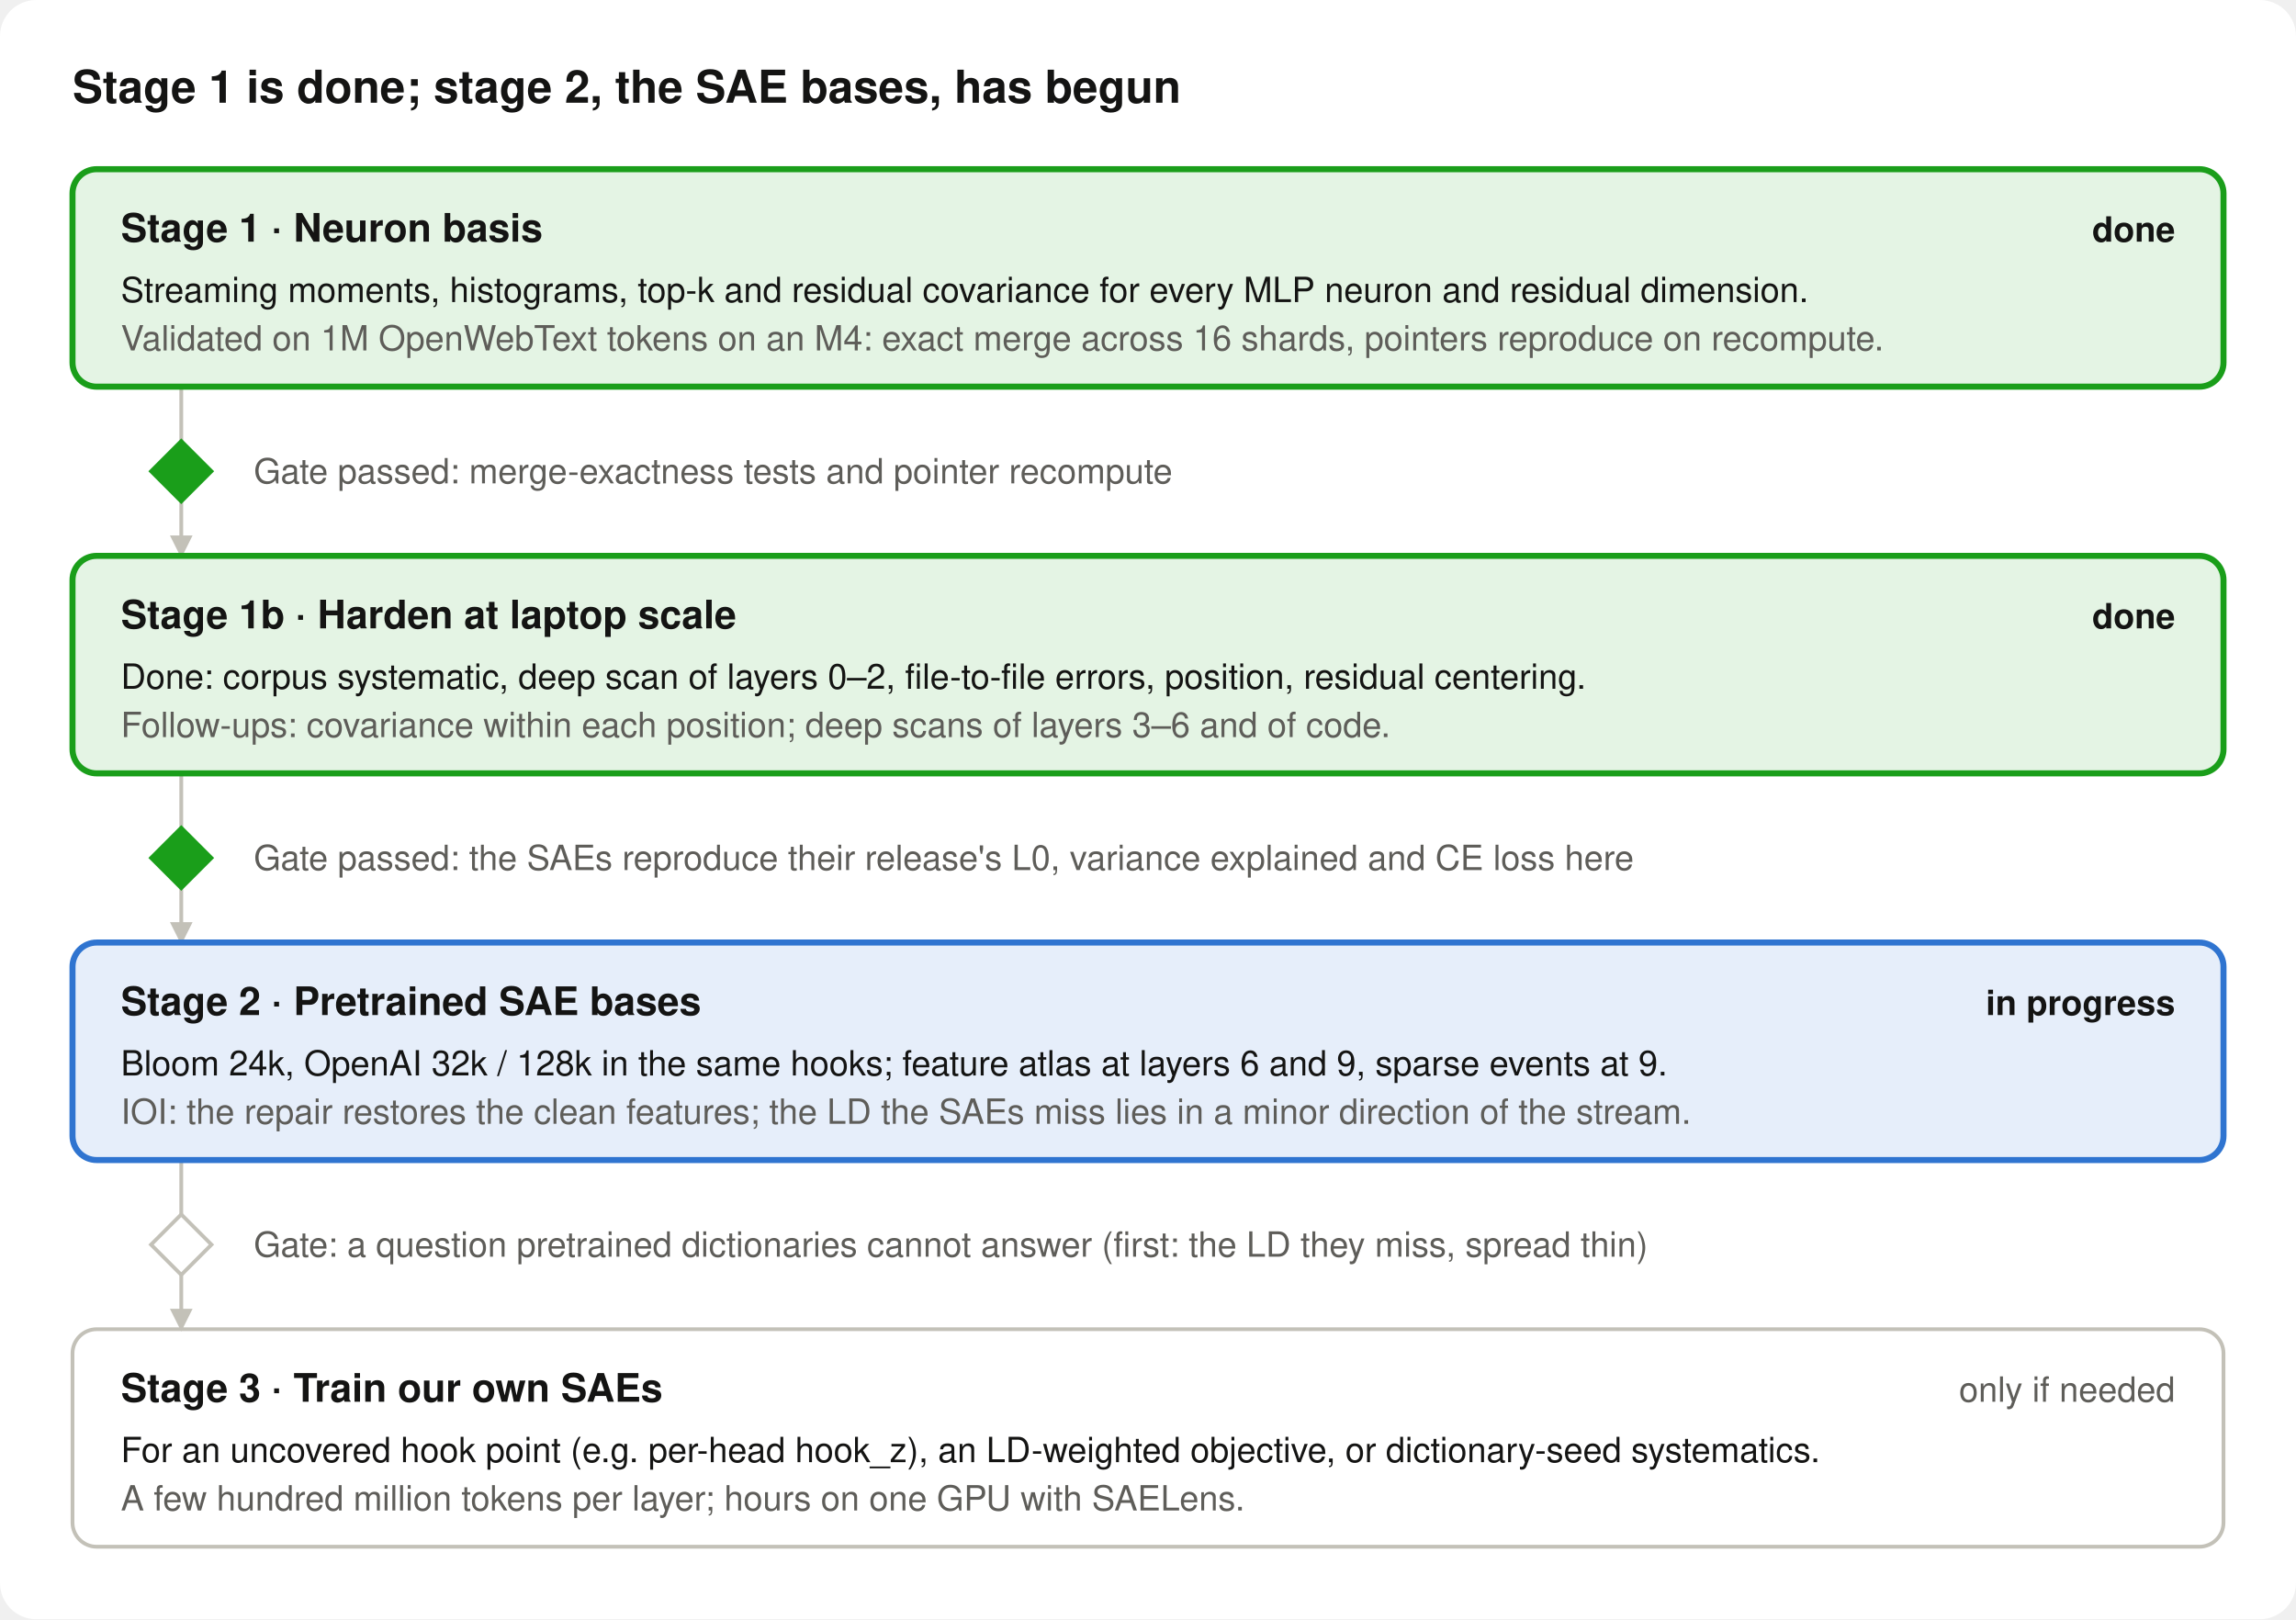
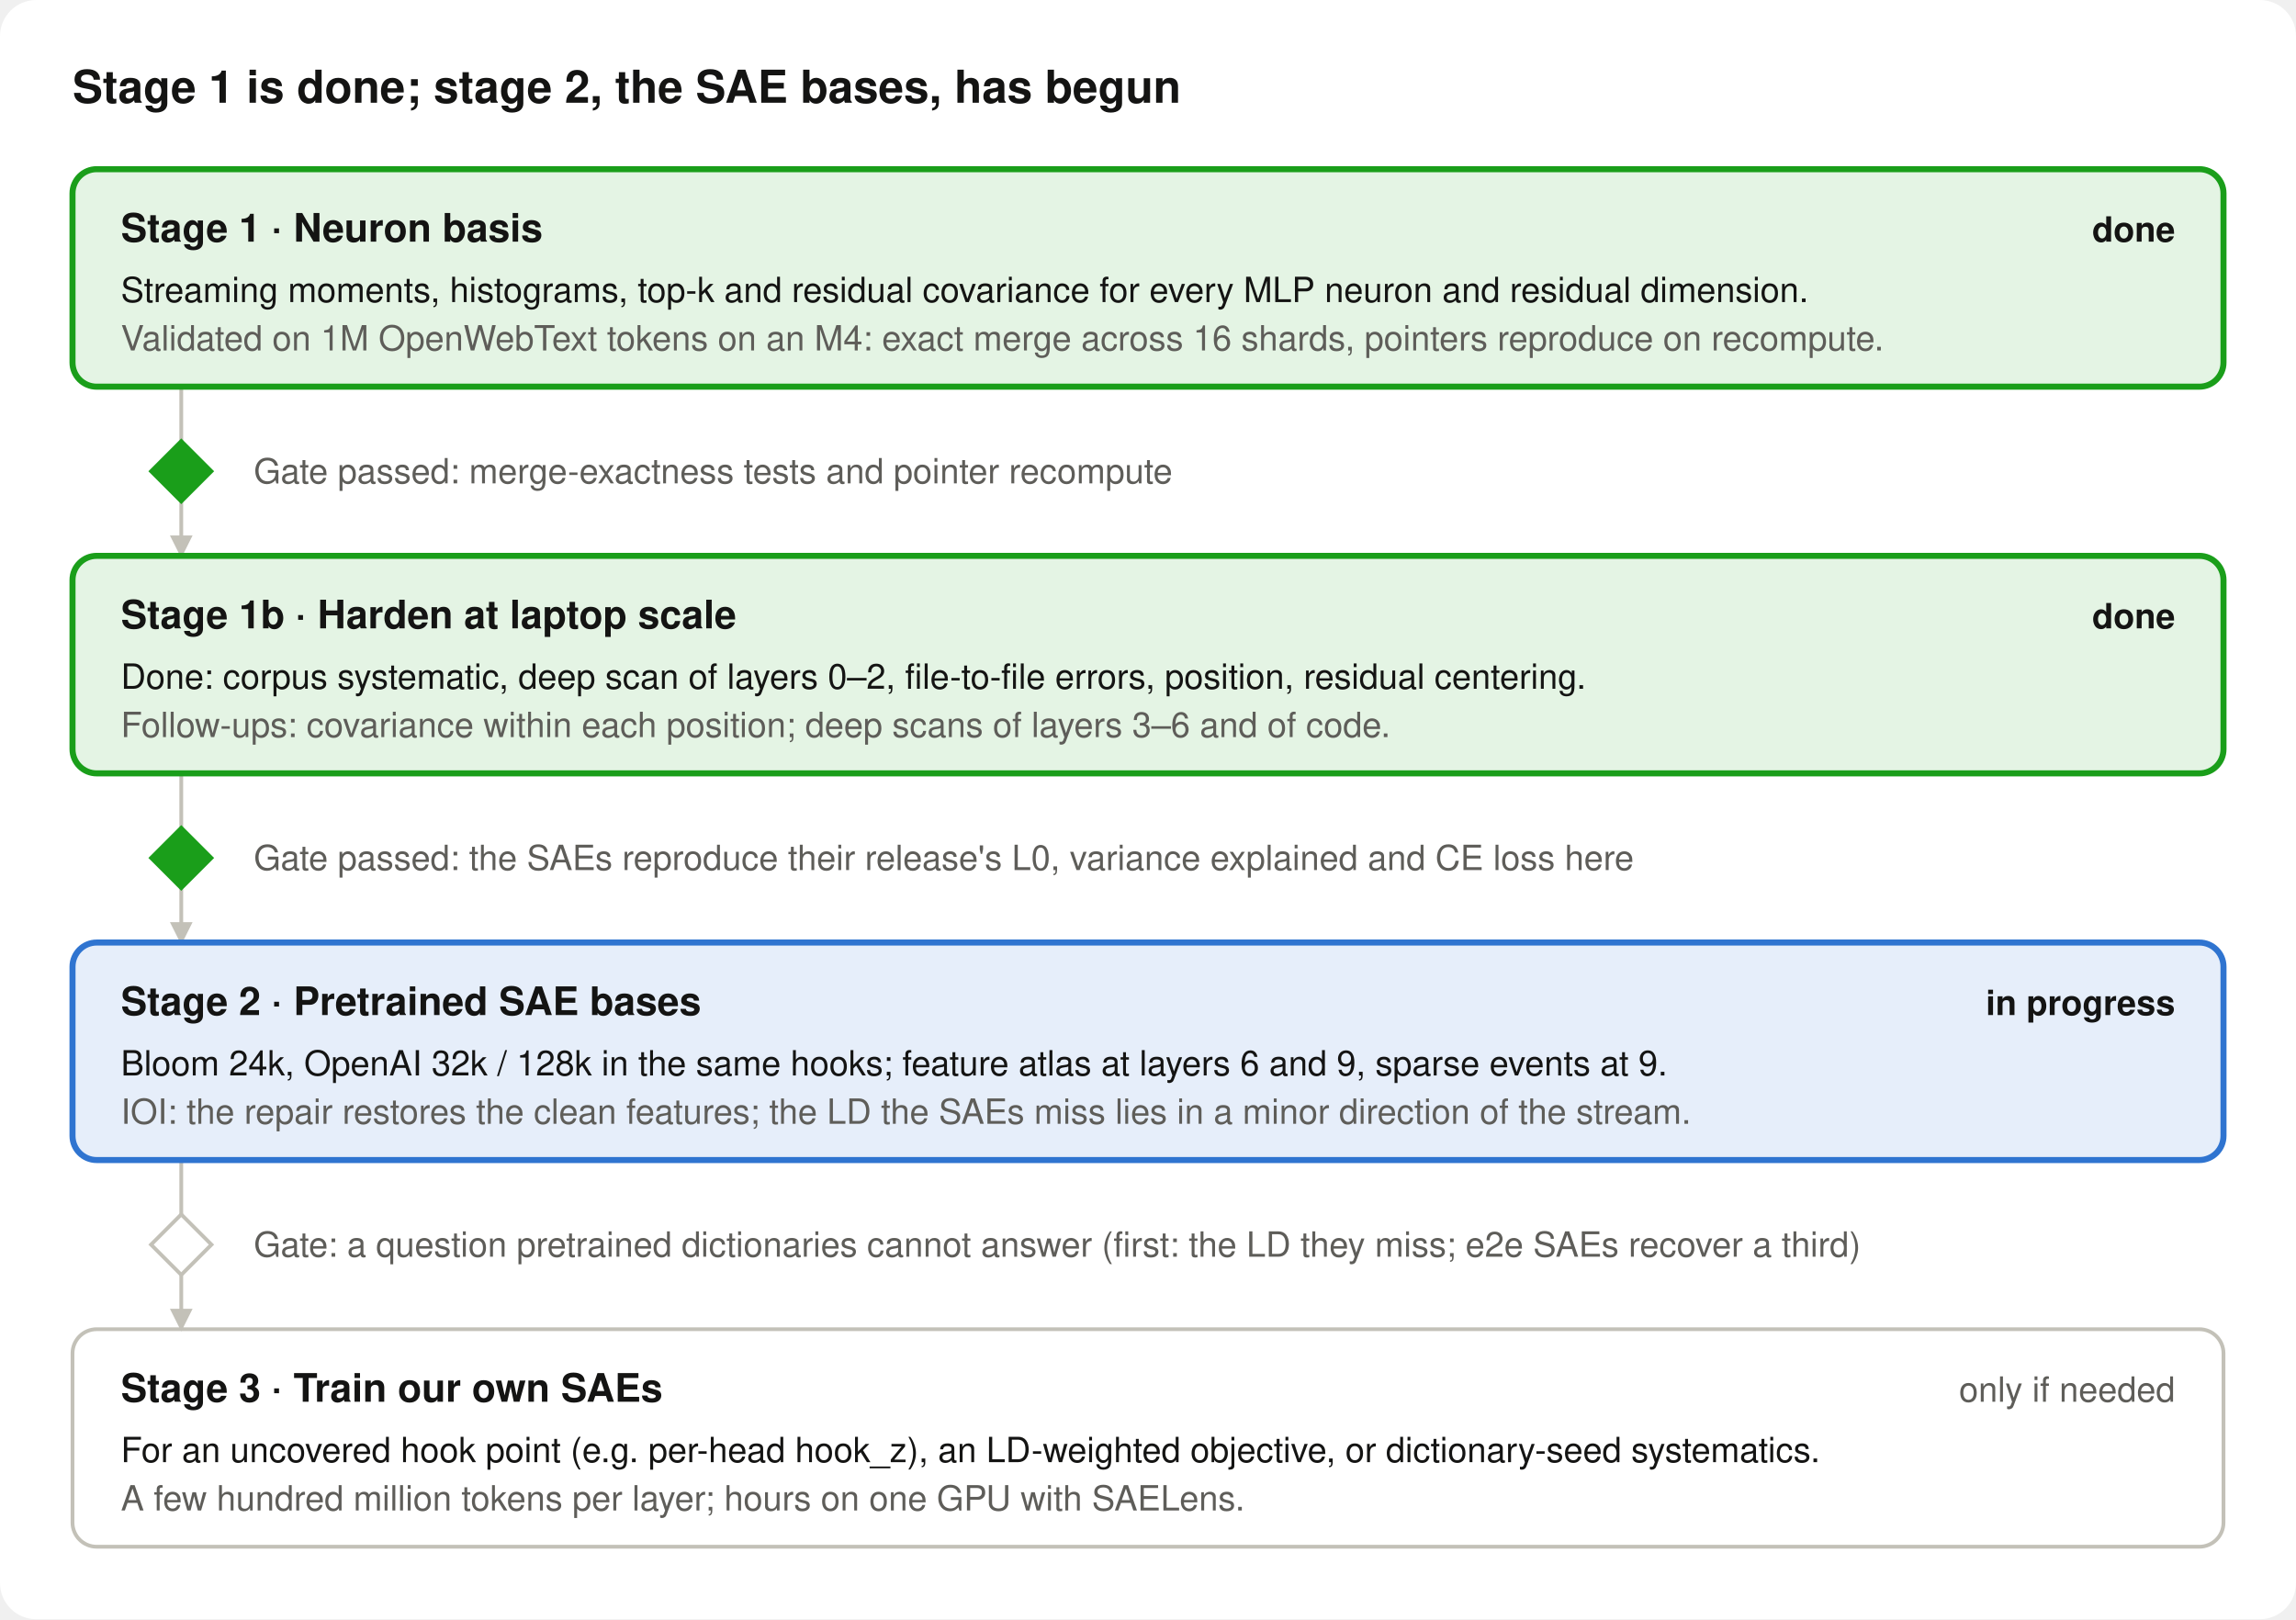
<svg xmlns="http://www.w3.org/2000/svg" viewBox="0 0 760 536" role="img" aria-label="Stage 1 is done; stage 2, the SAE bases, has begun" font-family="-apple-system, BlinkMacSystemFont, 'Segoe UI', Helvetica, Arial, sans-serif" font-size="13">
  <style>
    .bg { fill: #ffffff; }
    .ink { fill: #141413; }
    .quiet { fill: #5e5d59; }
    .edge { stroke: #c3c1b8; }
    .edge-fill { fill: #c3c1b8; }
    .good { fill: #1a9e1a; stroke: #1a9e1a; }
    .accent { fill: #2f74d0; stroke: #2f74d0; }
    .small { font-size: 11.5px; }
    .bold { font-weight: 600; }
  </style>
  <defs>
    <marker id="road-arrow" viewBox="0 0 10 10" refX="9" refY="5" markerWidth="6" markerHeight="6" orient="auto-start-reverse">
      <path d="M0 0L10 5L0 10z" class="edge-fill" />
    </marker>
  </defs>
  <rect width="760" height="536" rx="12" class="bg" />
  <text x="24" y="34" font-size="15" class="ink bold">Stage 1 is done; stage 2, the SAE bases, has begun</text>
  <g fill="none" stroke-width="1.25" class="edge">
    <path d="M60 128V146" />
    <path d="M60 166V184" marker-end="url(#road-arrow)" />
    <path d="M60 256V274" />
    <path d="M60 294V312" marker-end="url(#road-arrow)" />
    <path d="M60 384V402" />
    <path d="M60 422V440" marker-end="url(#road-arrow)" />
  </g>
  <rect x="24" y="56" width="712" height="72" rx="8" fill-opacity="0.12" stroke-width="2" class="good" />
  <text x="40" y="80" class="ink bold">Stage 1 · Neuron basis</text>
  <text x="720" y="80" text-anchor="end" class="ink bold small">done</text>
  <text x="40" y="100" class="ink small">Streaming moments, histograms, top-k and residual covariance for every MLP neuron and residual dimension.</text>
  <text x="40" y="116" class="quiet small">Validated on 1M OpenWebText tokens on an M4: exact merge across 16 shards, pointers reproduce on recompute.</text>
  <polygon points="50,156 60,146 70,156 60,166" stroke-width="1.25" class="good" />
  <text x="84" y="160" class="quiet small">Gate passed: merge-exactness tests and pointer recompute</text>
  <rect x="24" y="184" width="712" height="72" rx="8" fill-opacity="0.12" stroke-width="2" class="good" />
  <text x="40" y="208" class="ink bold">Stage 1b · Harden at laptop scale</text>
  <text x="720" y="208" text-anchor="end" class="ink bold small">done</text>
  <text x="40" y="228" class="ink small">Done: corpus systematic, deep scan of layers 0–2, file-to-file errors, position, residual centering.</text>
  <text x="40" y="244" class="quiet small">Follow-ups: covariance within each position; deep scans of layers 3–6 and of code.</text>
  <polygon points="50,284 60,274 70,284 60,294" stroke-width="1.25" class="good" />
  <text x="84" y="288" class="quiet small">Gate passed: the SAEs reproduce their release's L0, variance explained and CE loss here</text>
  <rect x="24" y="312" width="712" height="72" rx="8" fill-opacity="0.12" stroke-width="2" class="accent" />
  <text x="40" y="336" class="ink bold">Stage 2 · Pretrained SAE bases</text>
  <text x="720" y="336" text-anchor="end" class="ink bold small">in progress</text>
  <text x="40" y="356" class="ink small">Bloom 24k, OpenAI 32k / 128k in the same hooks; feature atlas at layers 6 and 9, sparse events at 9.</text>
  <text x="40" y="372" class="quiet small">IOI: the repair restores the clean features; the LD the SAEs miss lies in a minor direction of the stream.</text>
  <polygon points="50,412 60,402 70,412 60,422" fill="none" stroke-width="1.25" class="edge" />
-   <text x="84" y="416" class="quiet small">Gate: a question pretrained dictionaries cannot answer (first: the LD they miss, spread thin)</text>
+   <text x="84" y="416" class="quiet small">Gate: a question pretrained dictionaries cannot answer (first: the LD they miss; e2e SAEs recover a third)</text>
  <rect x="24" y="440" width="712" height="72" rx="8" fill="none" stroke-width="1.25" class="edge" />
  <text x="40" y="464" class="ink bold">Stage 3 · Train our own SAEs</text>
  <text x="720" y="464" text-anchor="end" class="quiet small">only if needed</text>
  <text x="40" y="484" class="ink small">For an uncovered hook point (e.g. per-head hook_z), an LD-weighted objective, or dictionary-seed systematics.</text>
  <text x="40" y="500" class="quiet small">A few hundred million tokens per layer; hours on one GPU with SAELens.</text>
</svg>
